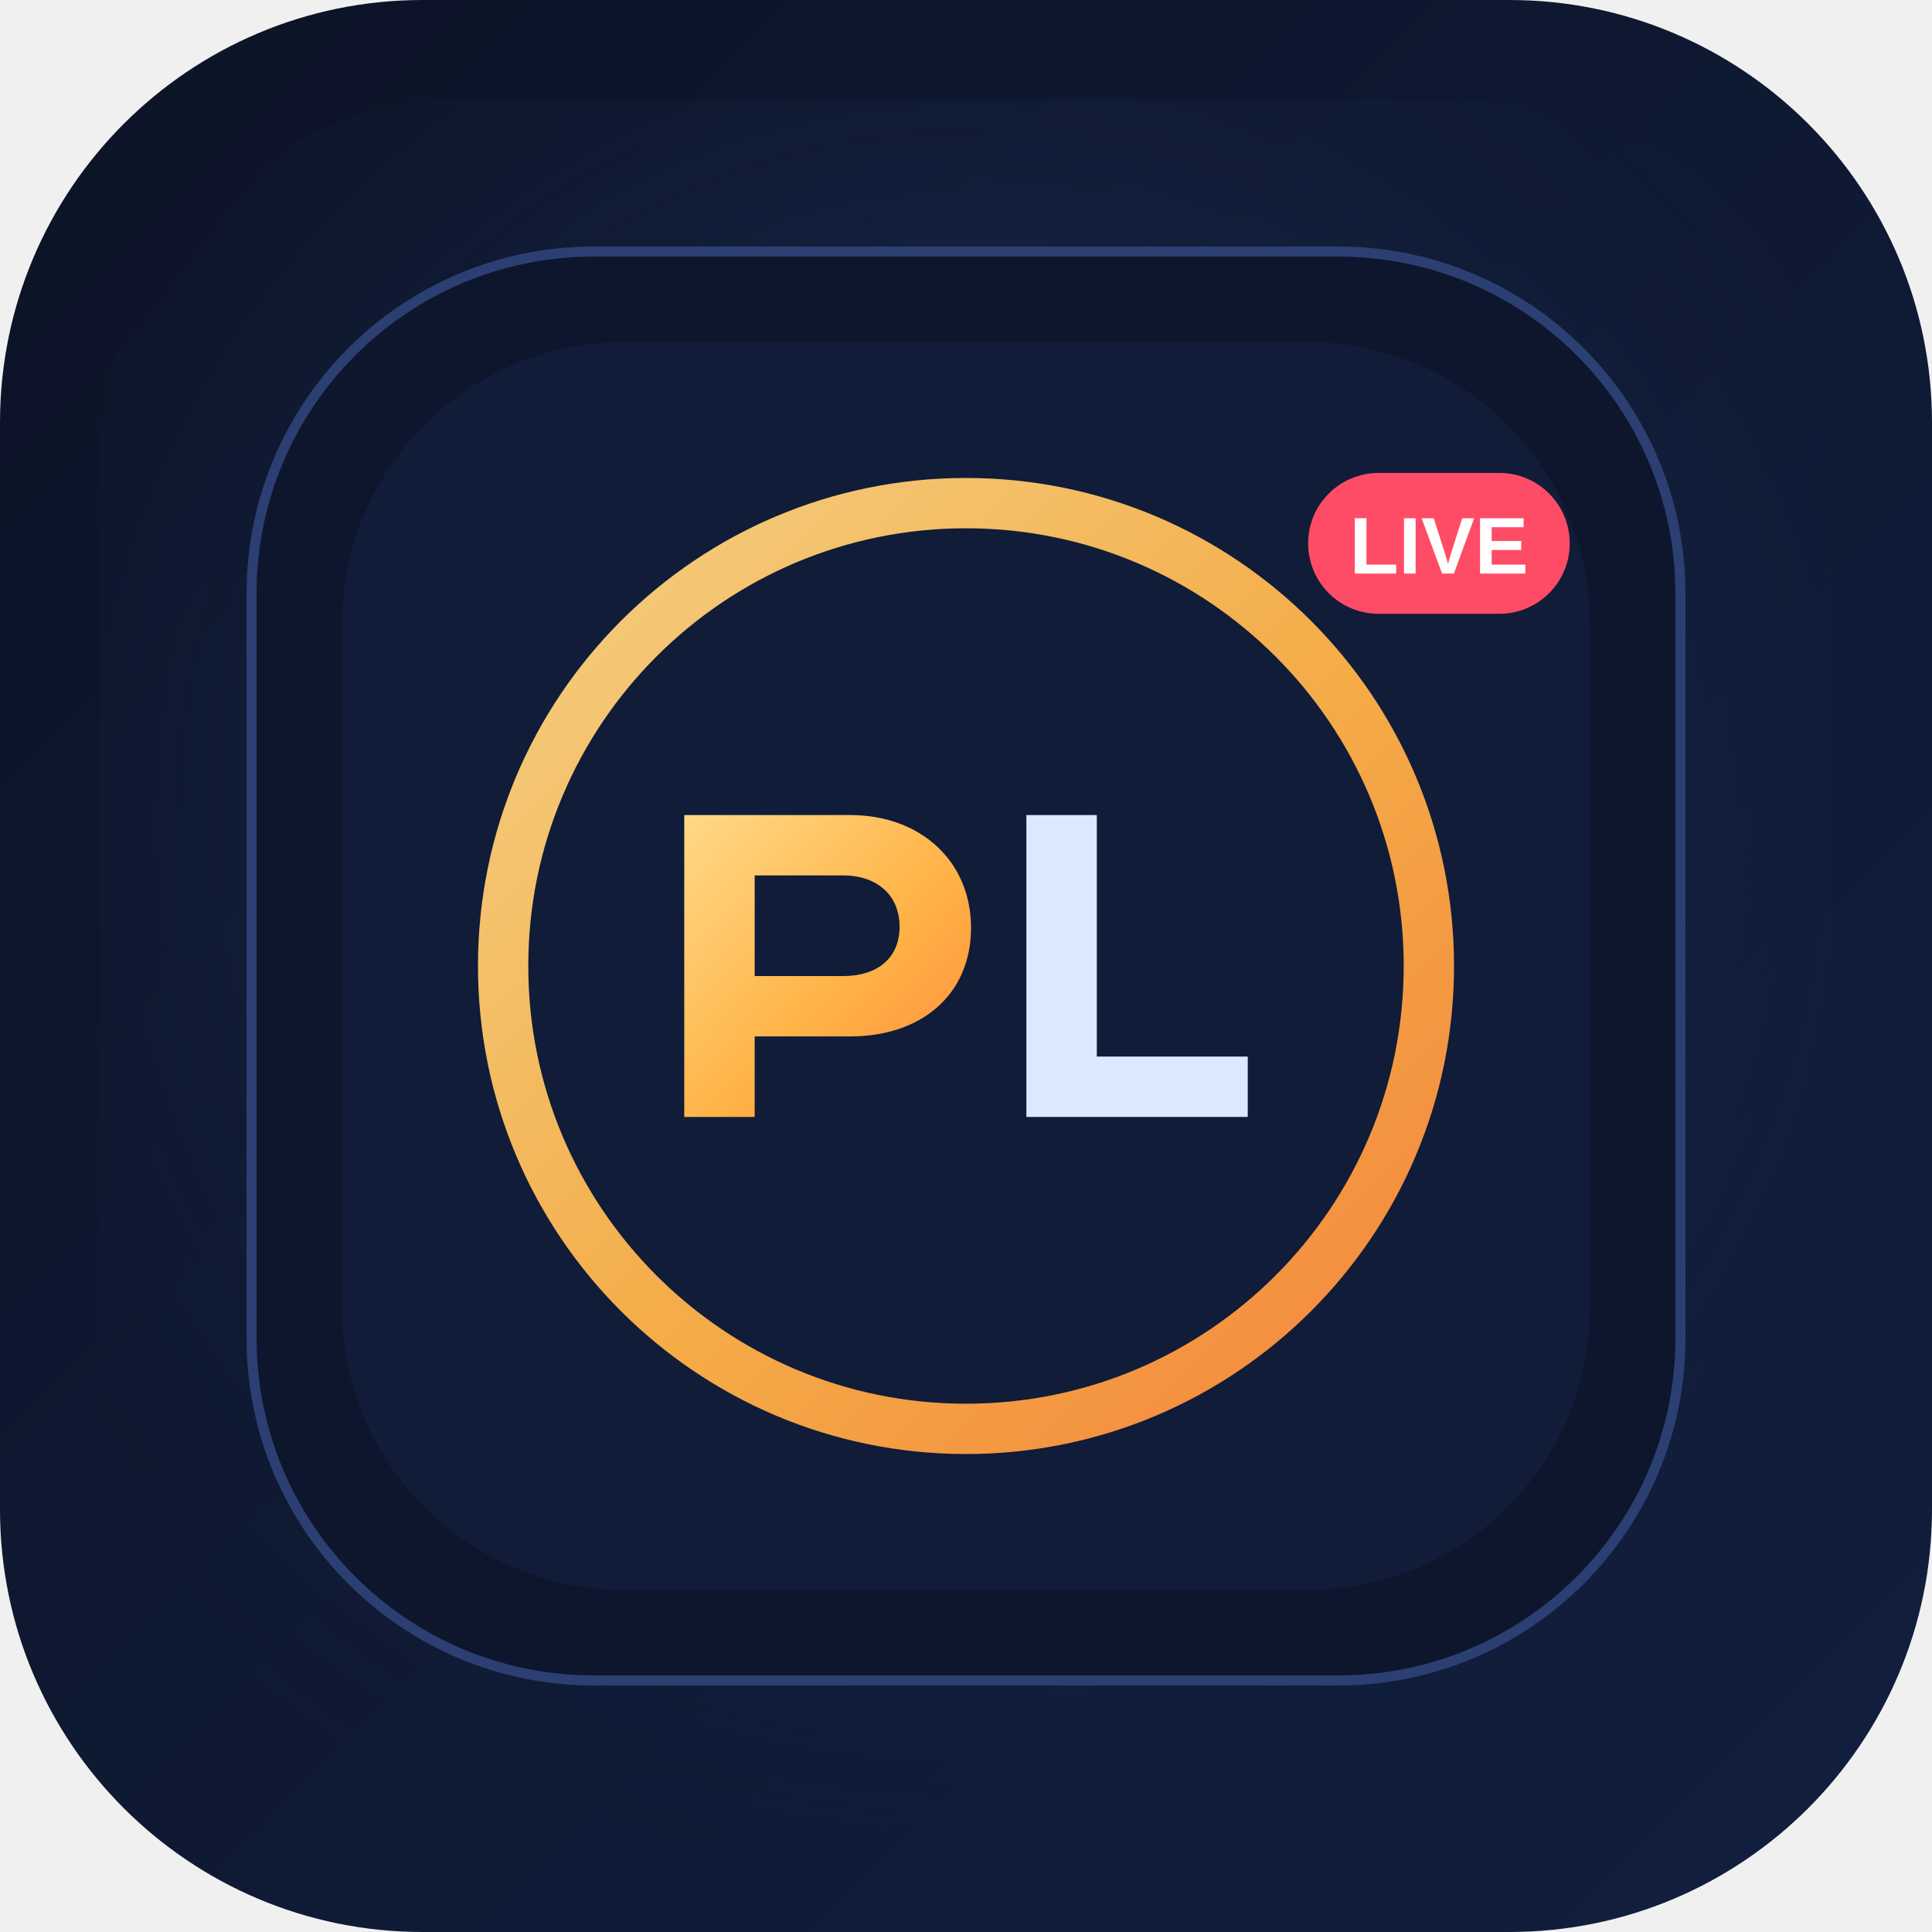
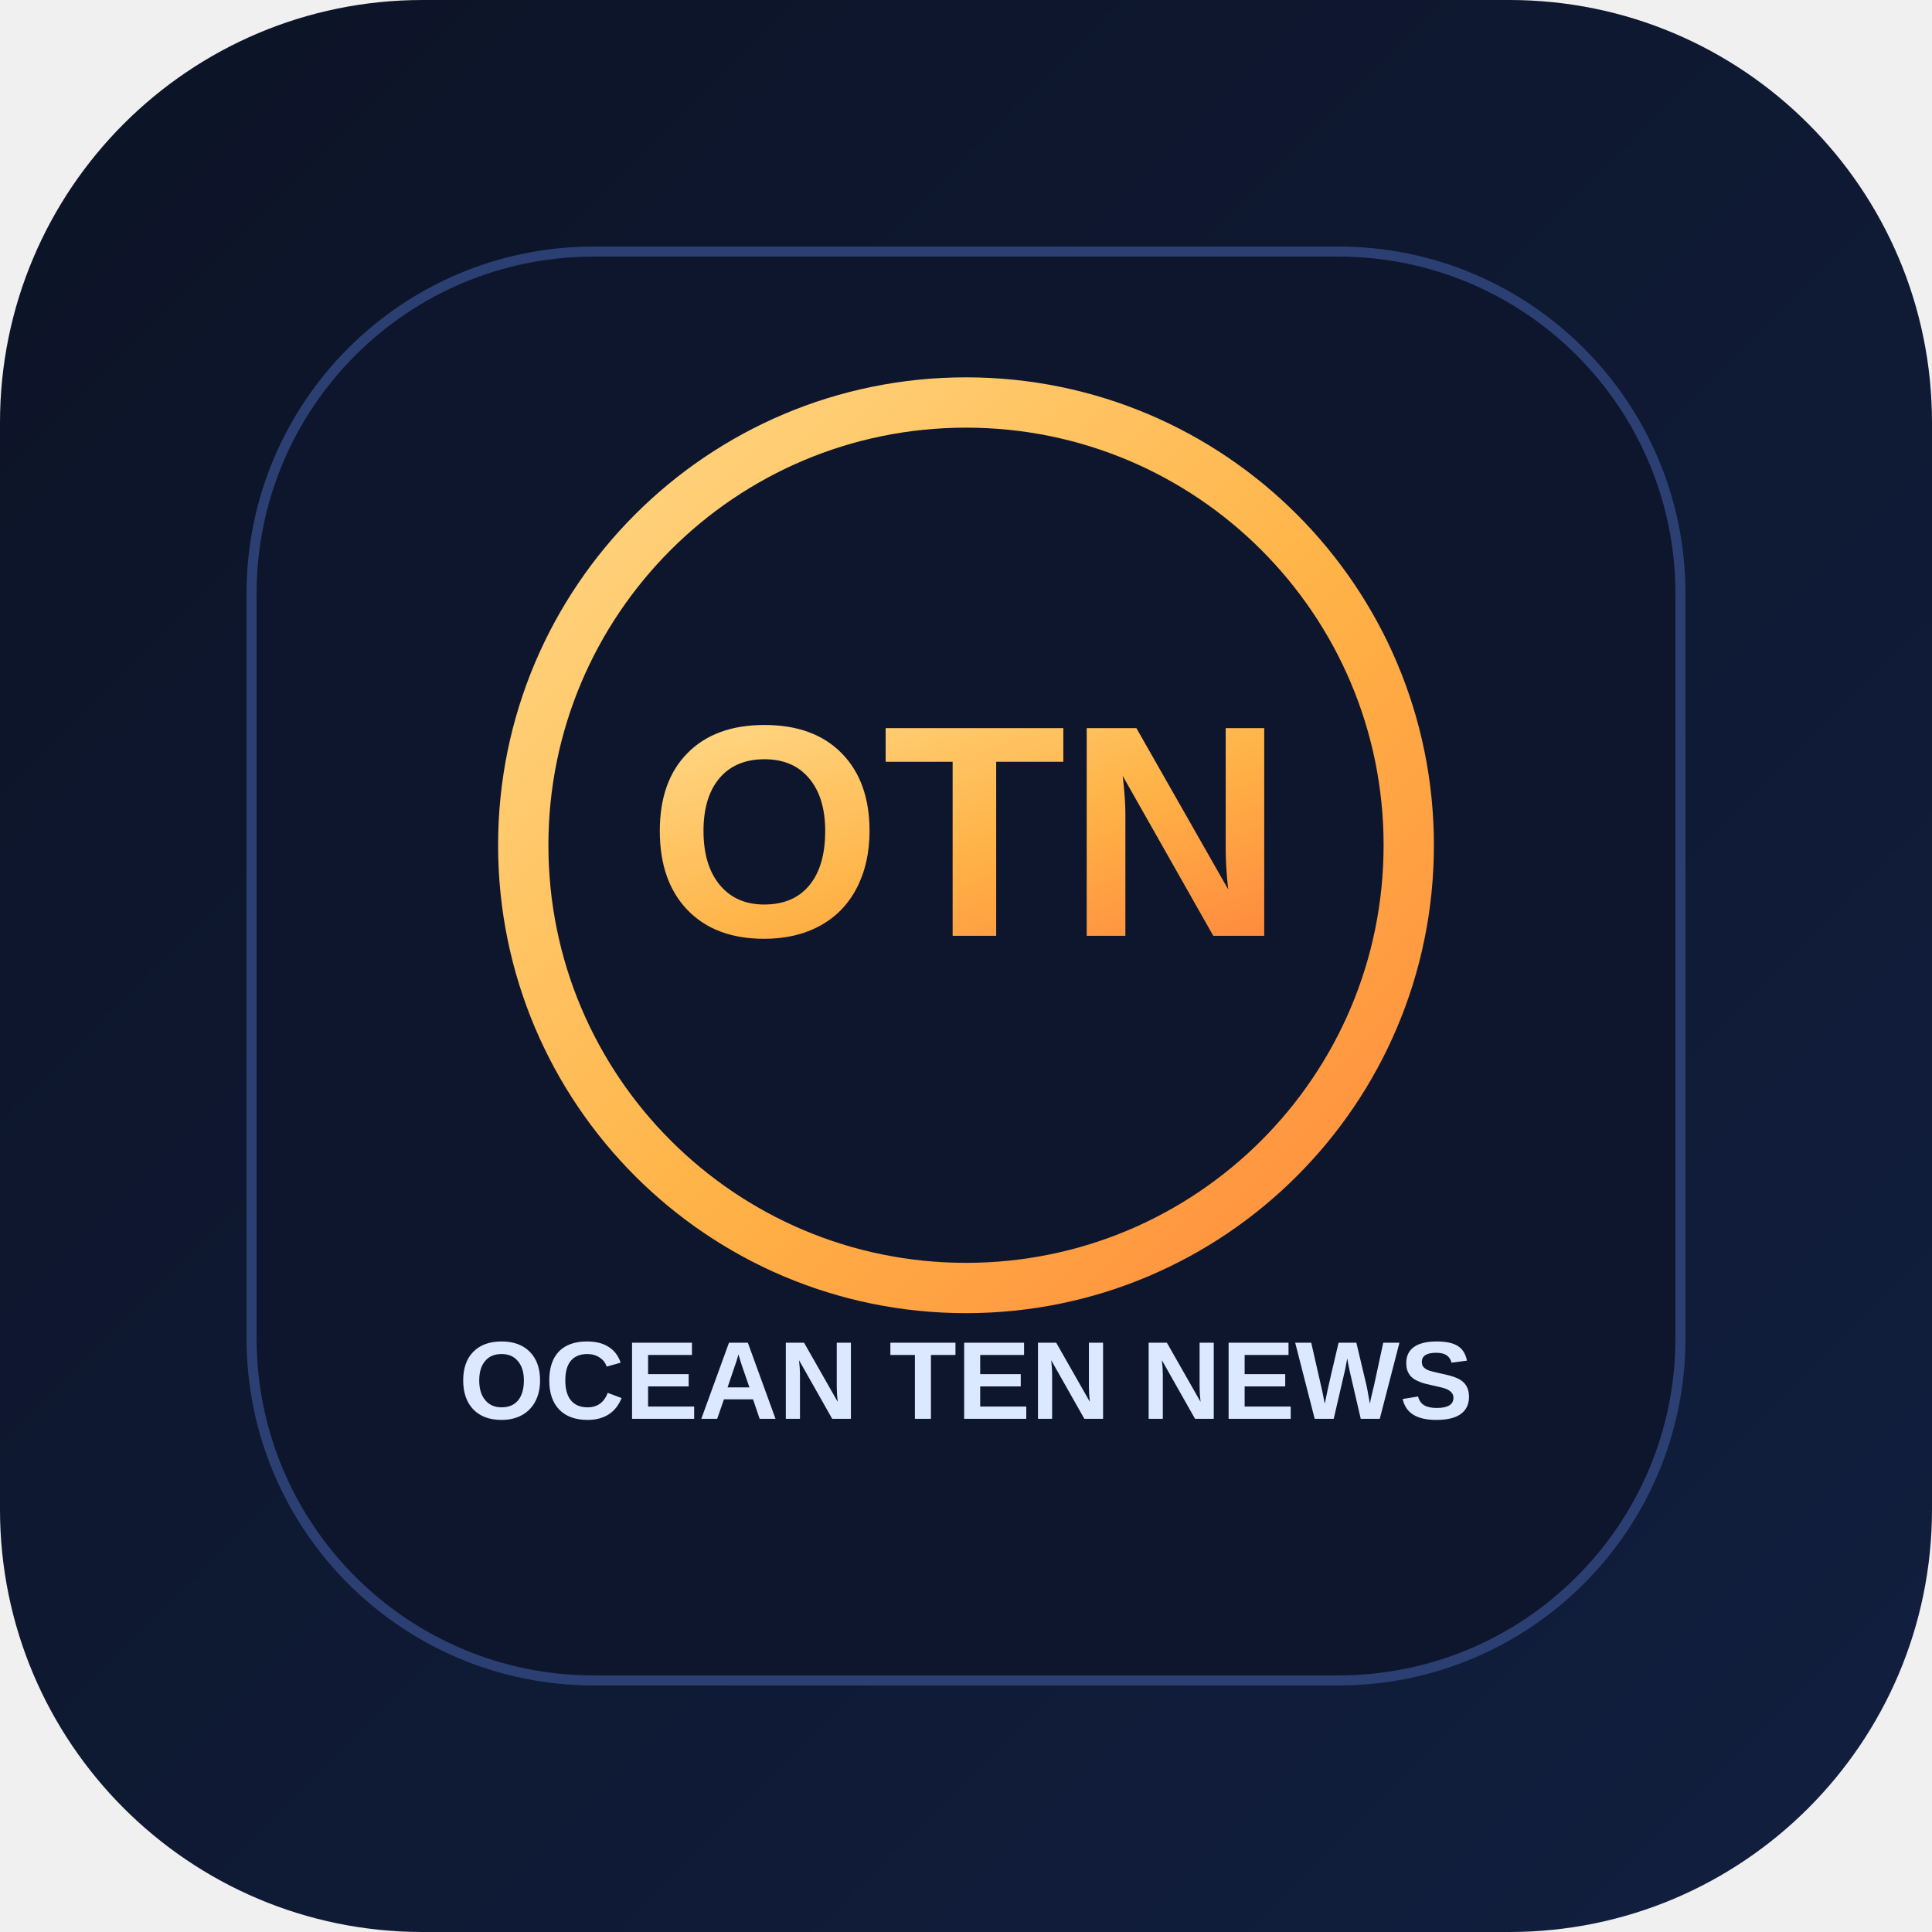
<svg xmlns="http://www.w3.org/2000/svg" viewBox="0 0 192 192" role="img" aria-label="Ocean Ten News icon">
  <defs>
    <linearGradient id="bg" x1="0" y1="0" x2="1" y2="1">
      <stop offset="0%" stop-color="#0c1326" />
      <stop offset="100%" stop-color="#111f3f" />
    </linearGradient>
    <linearGradient id="gold" x1="0" y1="0" x2="1" y2="1">
      <stop offset="0%" stop-color="#ffd987" />
      <stop offset="55%" stop-color="#ffb347" />
      <stop offset="100%" stop-color="#ff8a3d" />
    </linearGradient>
-     <radialGradient id="glow" cx="50%" cy="42%" r="65%">
-       <stop offset="0%" stop-color="#2e4a86" stop-opacity="0.65" />
-       <stop offset="100%" stop-color="#101a33" stop-opacity="0" />
-     </radialGradient>
  </defs>
  <rect width="192" height="192" rx="42" fill="url(#bg)" />
-   <rect x="10" y="10" width="172" height="172" rx="36" fill="url(#glow)" />
  <rect x="25" y="25" width="142" height="142" rx="34" fill="#0e162d" stroke="#2b3f72" />
-   <rect x="34" y="34" width="124" height="124" rx="28" fill="#101c38" />
-   <circle cx="96" cy="96" r="46" fill="none" stroke="url(#gold)" stroke-width="5" opacity="0.95" />
-   <path d="M68 111V81h16.5c7 0 12 4.6 12 11.2 0 6.7-5 10.8-12 10.8H75v8H68zm7-14h8.8c3.4 0 5.6-1.8 5.6-4.9s-2.2-5.1-5.6-5.1H75v10z" fill="url(#gold)" />
-   <path d="M102 81h7v24h15v6h-22V81z" fill="#dce8ff" />
-   <rect x="130" y="47" width="26" height="14" rx="7" fill="#ff4c66" />
-   <text x="143" y="57" text-anchor="middle" font-size="8" font-family="Arial, sans-serif" font-weight="700" fill="#fff">LIVE</text>
+   <circle cx="96" cy="84" r="44" fill="none" stroke="url(#gold)" stroke-width="5" />
+   <text x="96" y="93" text-anchor="middle" font-size="30" font-family="Arial, sans-serif" font-weight="800" fill="url(#gold)">OTN</text>
+   <text x="96" y="141" text-anchor="middle" font-size="11" font-family="Arial, sans-serif" font-weight="700" fill="#dce8ff">OCEAN TEN NEWS</text>
</svg>
